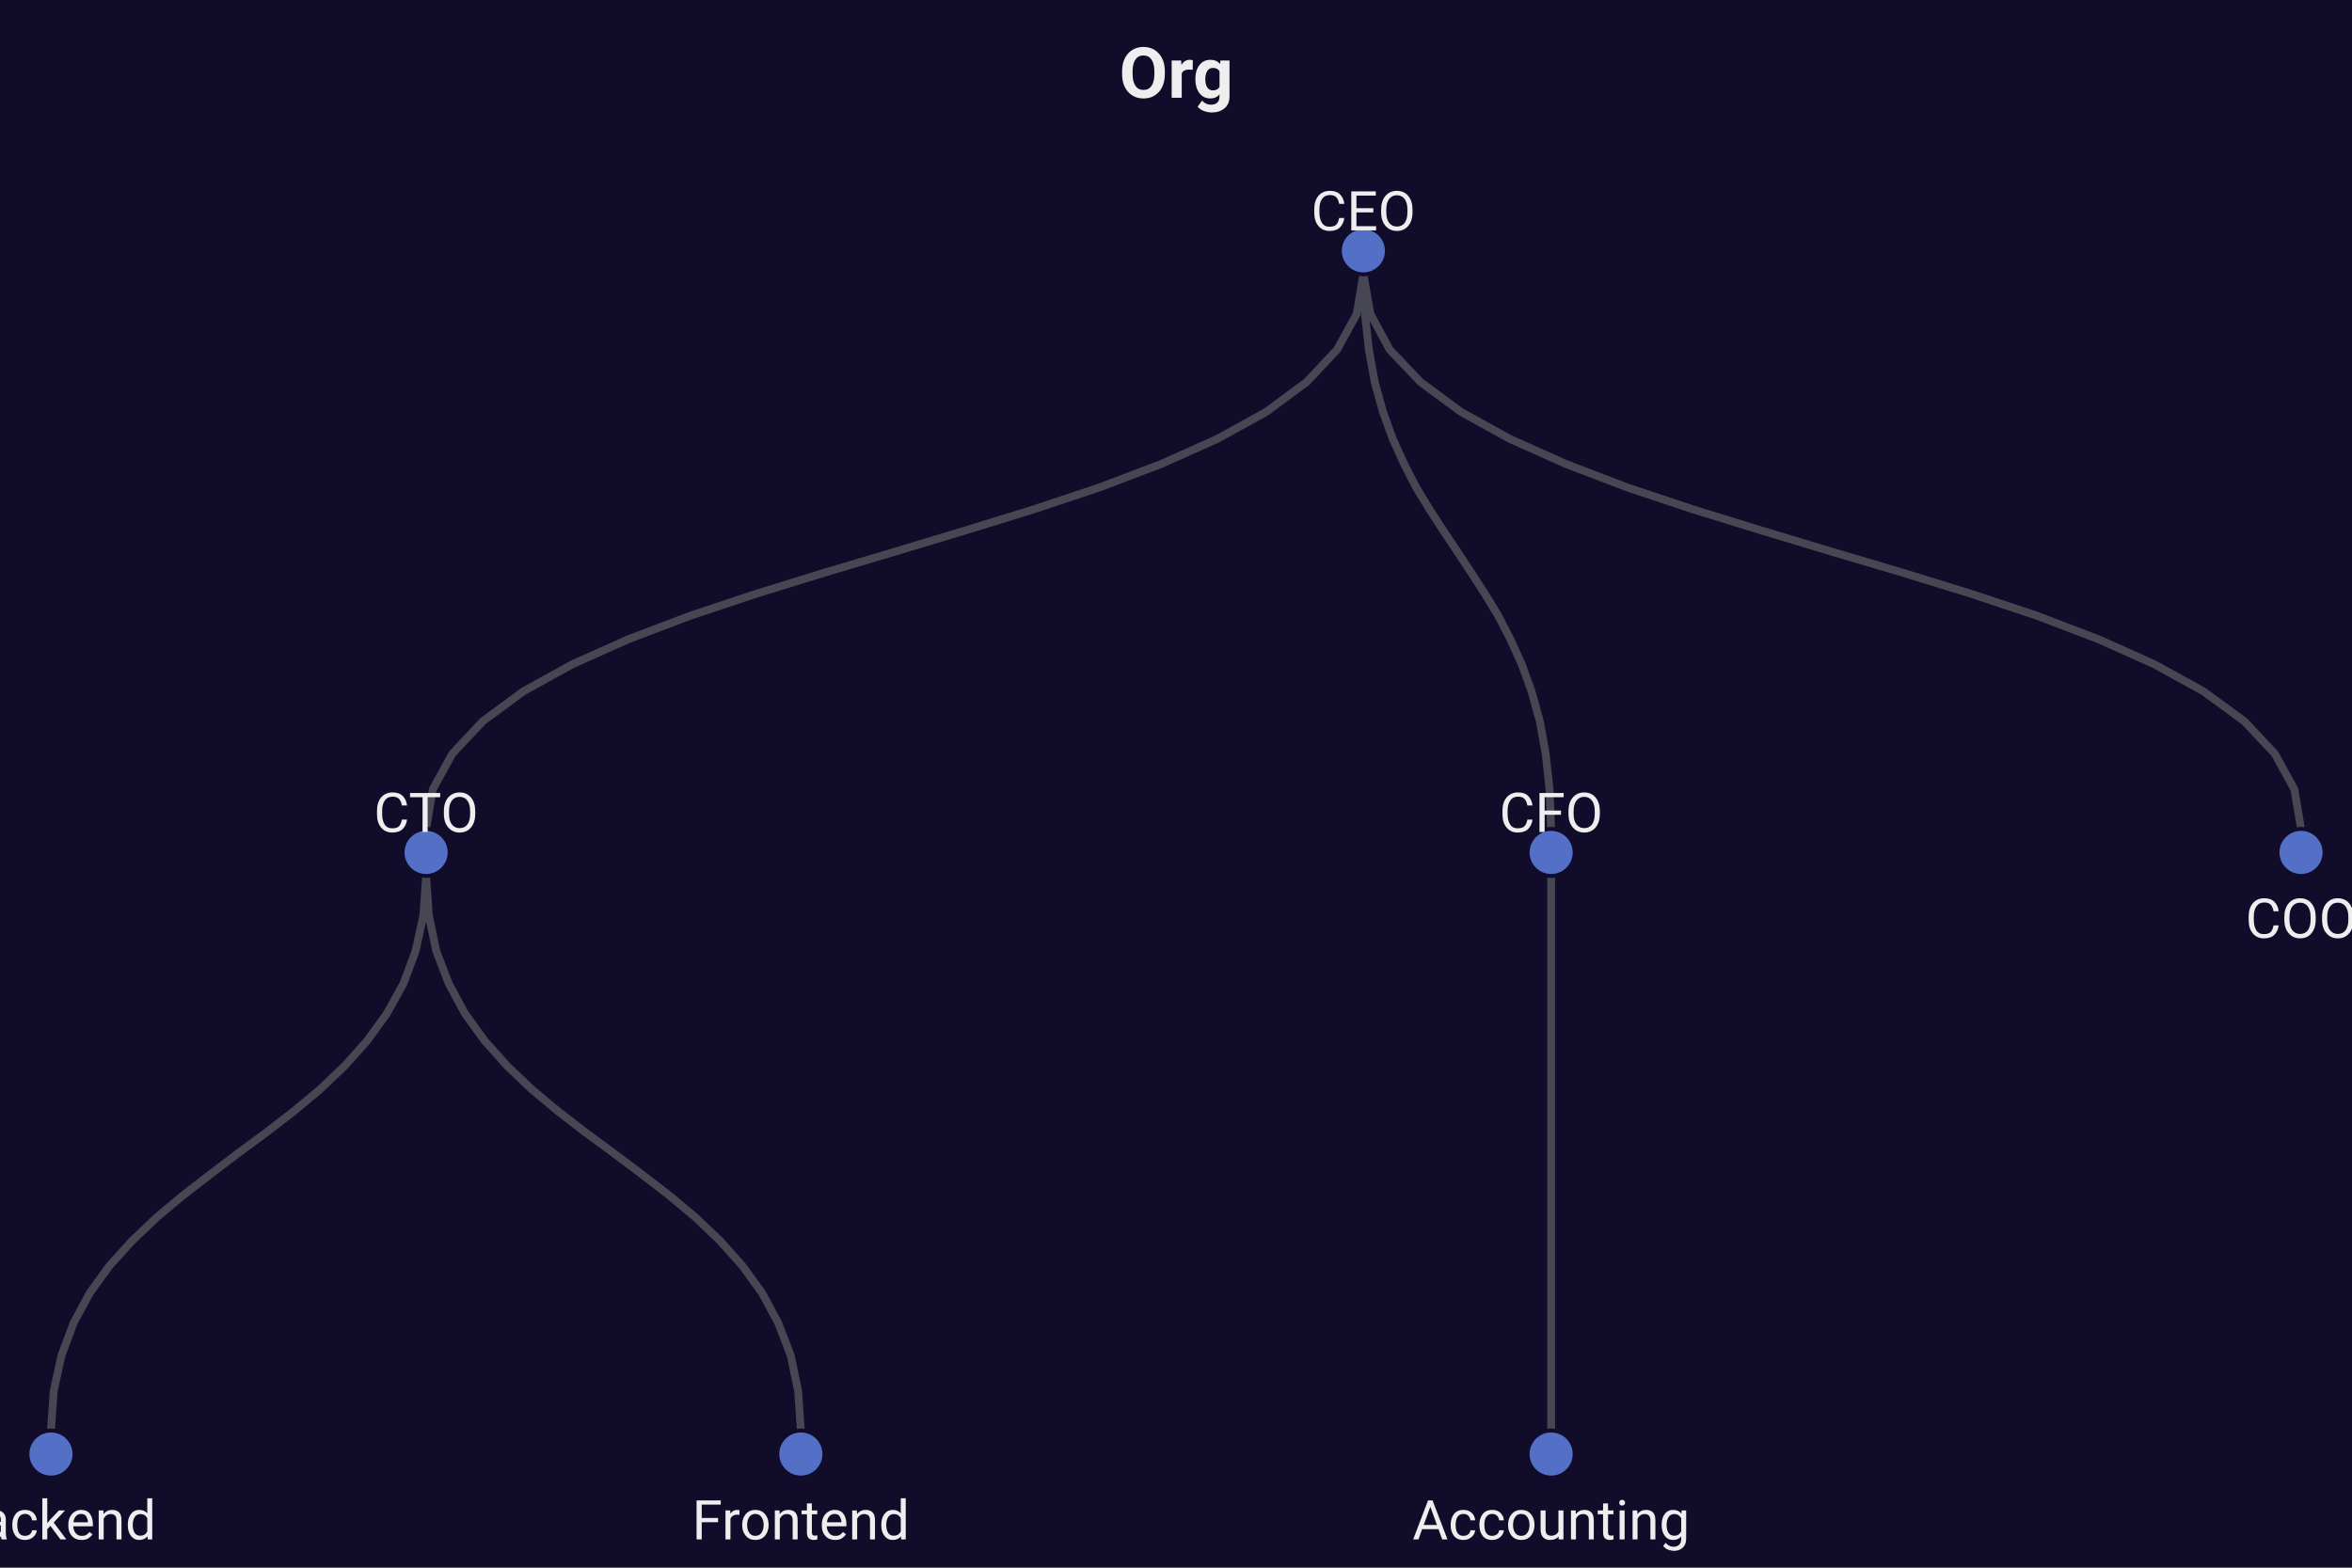
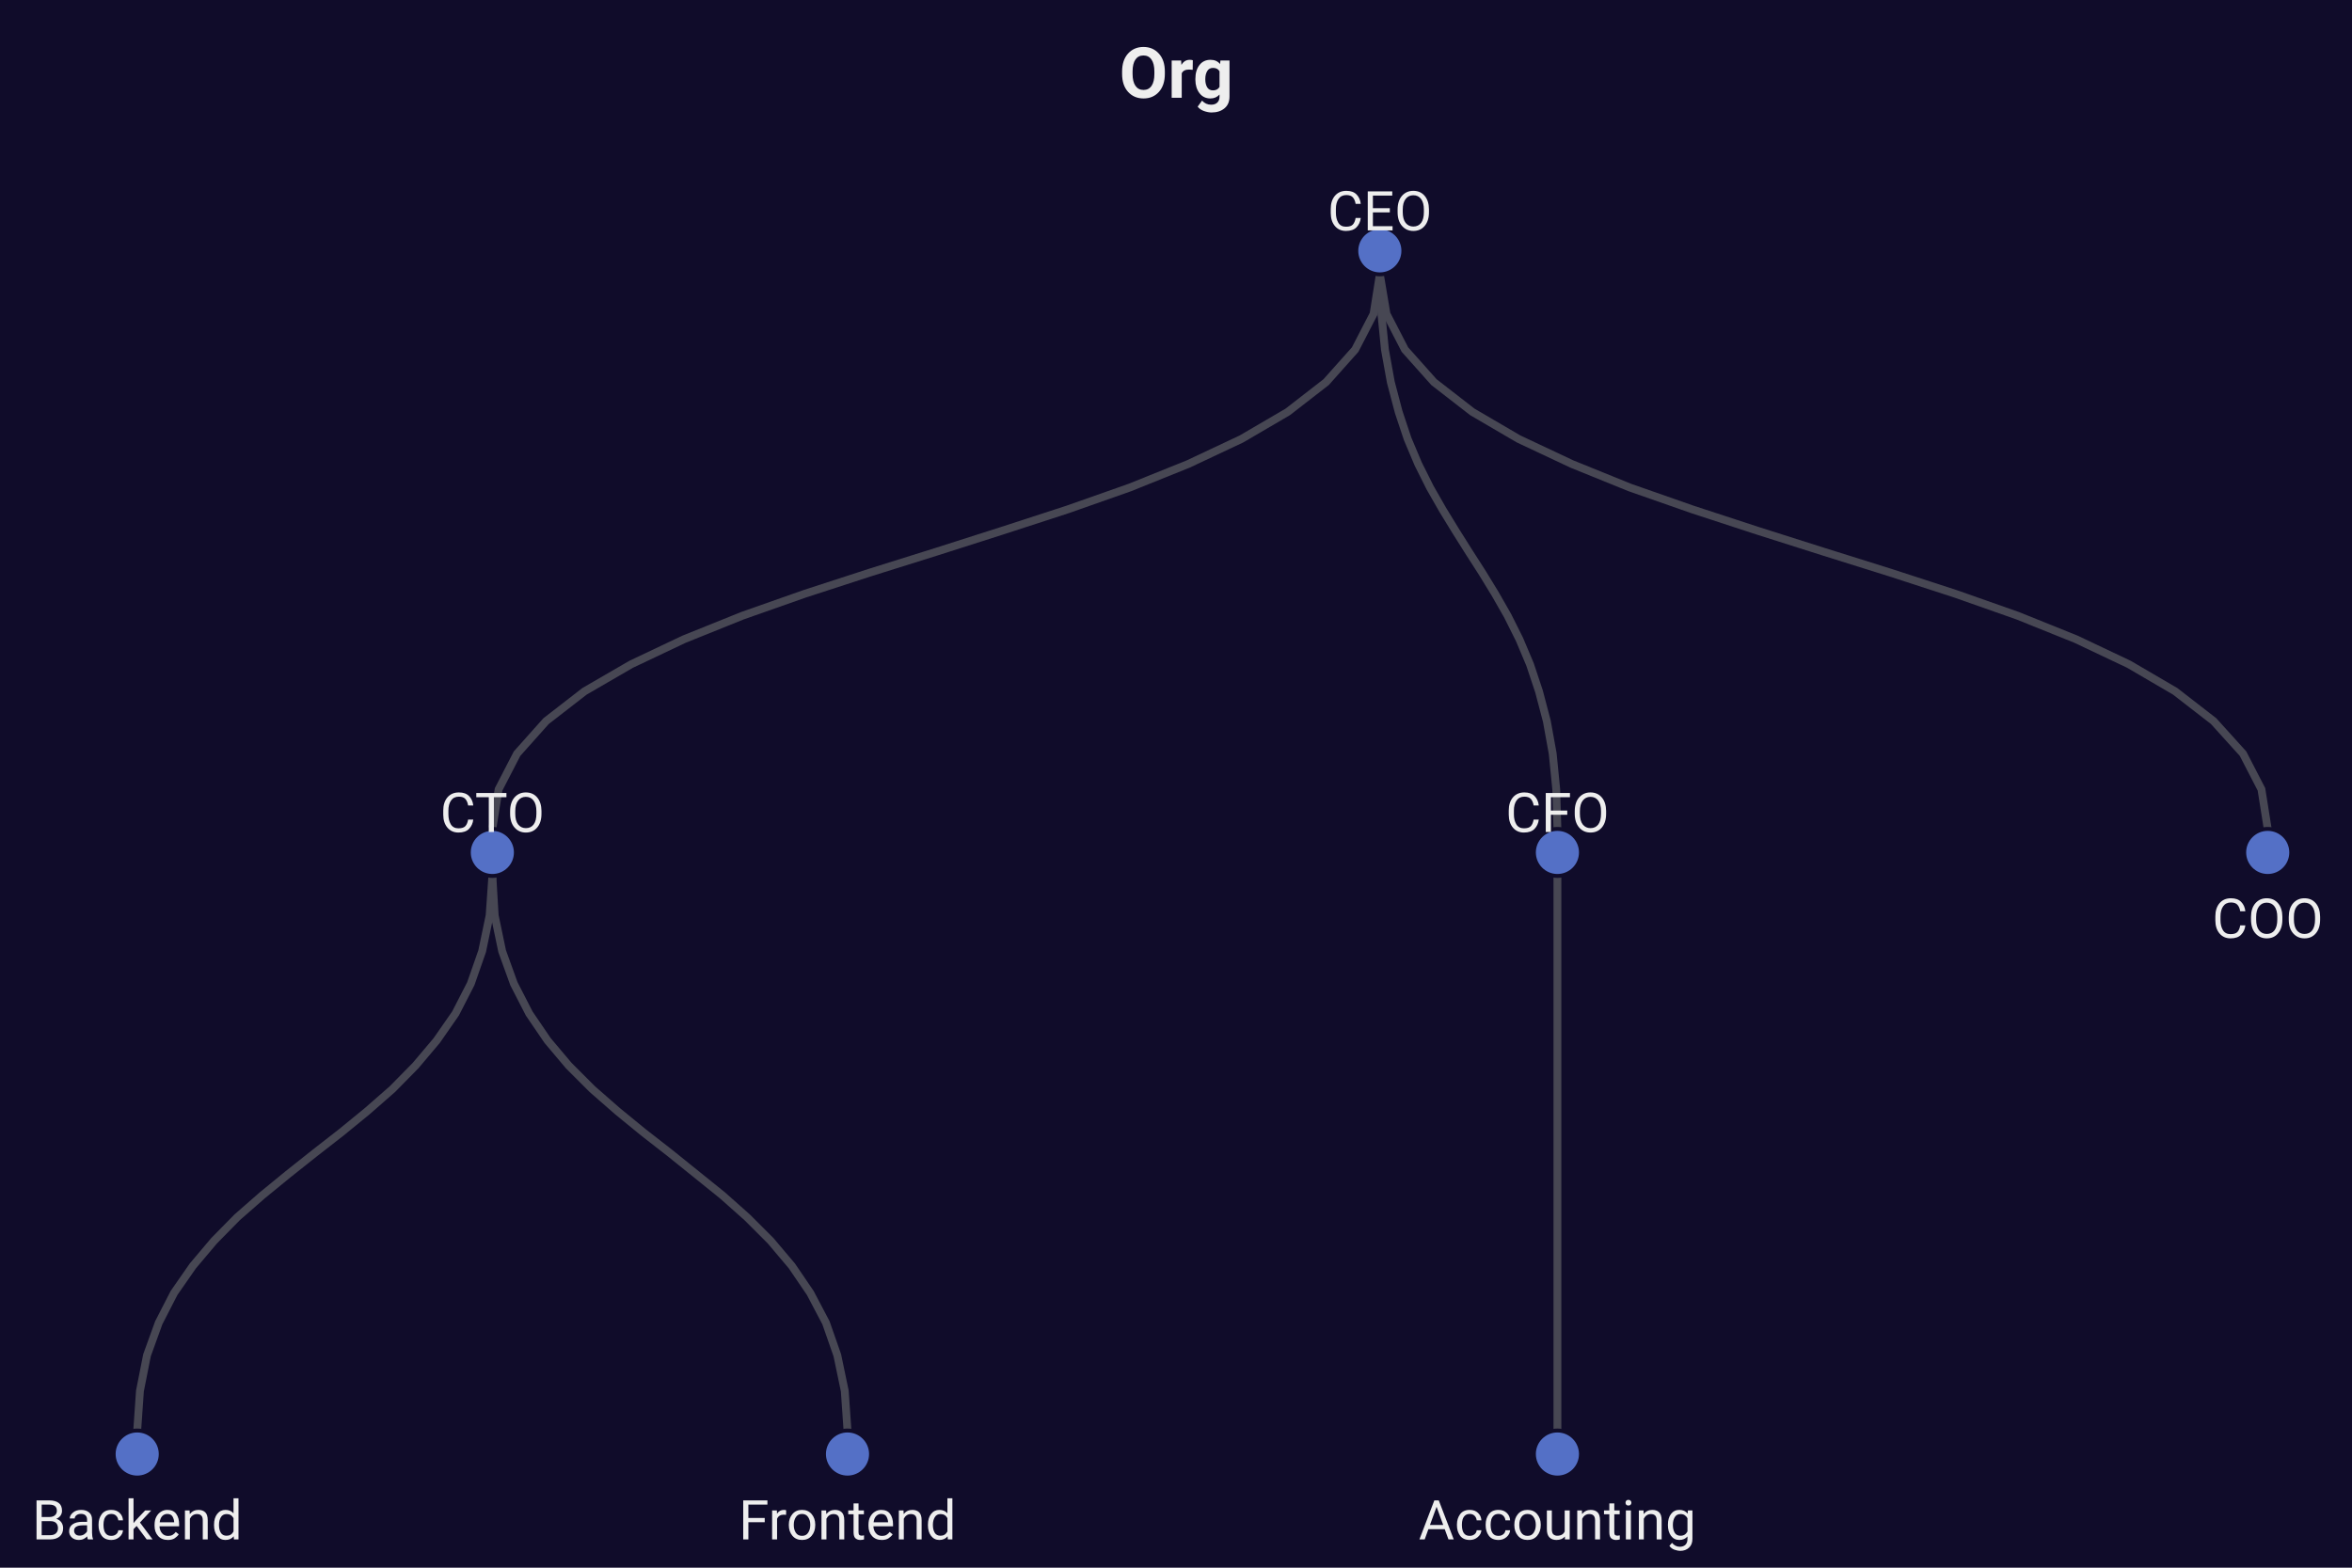
<svg xmlns="http://www.w3.org/2000/svg" width="600" height="400" viewBox="0 0 600 400">
  <rect x="0" y="0" width="600" height="400" fill="#100C2A" />
  <text font-size="18" x="285.5" y="5" dy="15" font-weight="bold" dominant-baseline="middle" font-family="Roboto" fill="#EEEEEE">
Org
</text>
-   <polyline fill="none" stroke-width="2" points="347.8,70 346.1,80.1 341.1,89.2 333.3,97.5 323,105.1 310.5,112 296.2,118.4 280.4,124.4 263.6,130 246.1,135.4 228.2,140.8 210.4,146.1 192.9,151.5 176.1,157.1 160.3,163.1 146,169.5 133.5,176.4 123.2,184 115.4,192.3 110.4,201.4 108.7,211.5" stroke="#474753" />
-   <polyline fill="none" stroke-width="2" points="108.7,223.5 108,233.6 106,242.7 102.9,251 98.7,258.6 93.7,265.5 88,271.9 81.7,277.9 75,283.5 68,288.9 60.8,294.2 53.7,299.6 46.7,305 40,310.6 33.7,316.6 27.9,323 22.9,329.9 18.8,337.5 15.7,345.8 13.7,354.9 13,365" stroke="#474753" />
-   <polyline fill="none" stroke-width="2" points="108.7,223.5 109.4,233.6 111.3,242.7 114.5,251 118.6,258.6 123.6,265.5 129.3,271.9 135.6,277.9 142.3,283.5 149.3,288.9 156.5,294.2 163.7,299.6 170.7,305 177.4,310.6 183.7,316.6 189.4,323 194.4,329.9 198.5,337.5 201.7,345.8 203.6,354.9 204.3,365" stroke="#474753" />
-   <polyline fill="none" stroke-width="2" points="347.8,70 348.2,80.1 349.2,89.2 350.7,97.5 352.8,105.1 355.3,112 358.2,118.4 361.3,124.4 364.7,130 368.2,135.4 371.8,140.8 375.3,146.1 378.8,151.5 382.2,157.1 385.3,163.1 388.2,169.5 390.7,176.4 392.8,184 394.3,192.3 395.3,201.4 395.7,211.5" stroke="#474753" />
-   <polyline fill="none" stroke-width="2" points="395.7,223.5 395.7,233.6 395.7,242.7 395.7,251 395.7,258.6 395.7,265.5 395.7,271.9 395.7,277.9 395.7,283.5 395.7,288.9 395.7,294.2 395.7,299.6 395.7,305 395.7,310.6 395.7,316.6 395.7,323 395.7,329.9 395.7,337.5 395.7,345.8 395.7,354.9 395.7,365" stroke="#474753" />
-   <polyline fill="none" stroke-width="2" points="347.8,70 349.6,80.1 354.5,89.2 362.4,97.5 372.7,105.1 385.2,112 399.5,118.4 415.2,124.4 432,130 449.5,135.4 467.4,140.8 485.3,146.1 502.8,151.5 519.6,157.1 535.3,163.1 549.6,169.5 562.1,176.4 572.5,184 580.3,192.3 585.3,201.4 587,211.5" stroke="#474753" />
-   <circle cx="347.8" cy="64" r="6" stroke-width="1" stroke="#100C2A" fill="#5470C6" data-name="CEO" data-value="20" data-depth="0" />
-   <circle cx="108.7" cy="217.5" r="6" stroke-width="1" stroke="#100C2A" fill="#5470C6" data-name="CTO" data-value="13" data-depth="1" />
-   <circle cx="13" cy="371" r="6" stroke-width="1" stroke="#100C2A" fill="#5470C6" data-name="Backend" data-value="8" data-depth="2" />
-   <circle cx="204.3" cy="371" r="6" stroke-width="1" stroke="#100C2A" fill="#5470C6" data-name="Frontend" data-value="5" data-depth="2" />
-   <circle cx="395.7" cy="217.5" r="6" stroke-width="1" stroke="#100C2A" fill="#5470C6" data-name="CFO" data-value="3" data-depth="1" />
-   <circle cx="395.7" cy="371" r="6" stroke-width="1" stroke="#100C2A" fill="#5470C6" data-name="Accounting" data-value="3" data-depth="2" />
-   <circle cx="587" cy="217.5" r="6" stroke-width="1" stroke="#100C2A" fill="#5470C6" data-name="COO" data-value="4" data-depth="1" />
-   <text font-size="14" x="347.8" y="54" dominant-baseline="central" text-anchor="middle" font-family="Roboto" fill="#EEEEEE">
+   <polyline fill="none" stroke-width="2" points="352,70 350.4,80.1 345.7,89.2 338.3,97.5 328.5,105.1 316.7,112 303.1,118.4 288.2,124.4 272.3,130 255.7,135.4 238.8,140.8 221.9,146.1 205.3,151.5 189.4,157.1 174.5,163.1 161,169.5 149.1,176.4 139.3,184 131.9,192.3 127.2,201.4 125.6,211.5" stroke="#474753" />
+   <polyline fill="none" stroke-width="2" points="125.6,223.5 124.9,233.6 123,242.7 120.1,251 116.2,258.6 111.4,265.5 106,271.9 100.1,277.9 93.7,283.5 87.1,288.9 80.3,294.2 73.5,299.6 66.9,305 60.5,310.6 54.6,316.6 49.2,323 44.4,329.9 40.5,337.5 37.5,345.8 35.7,354.9 35,365" stroke="#474753" />
+   <polyline fill="none" stroke-width="2" points="125.6,223.5 126.2,233.6 128.1,242.7 131.1,251 135,258.6 139.7,265.5 145.1,271.9 151.1,277.9 157.5,283.5 164.1,288.9 170.9,294.2 177.6,299.6 184.3,305 190.6,310.6 196.6,316.6 202,323 206.7,329.9 210.7,337.5 213.6,345.8 215.5,354.9 216.2,365" stroke="#474753" />
+   <polyline fill="none" stroke-width="2" points="352,70 352.4,80.1 353.3,89.2 354.8,97.5 356.8,105.1 359.1,112 361.8,118.4 364.8,124.4 368,130 371.3,135.4 374.7,140.8 378.1,146.1 381.4,151.5 384.6,157.1 387.6,163.1 390.3,169.5 392.6,176.4 394.6,184 396.1,192.3 397,201.4 397.3,211.5" stroke="#474753" />
+   <polyline fill="none" stroke-width="2" points="397.3,223.5 397.3,233.6 397.3,242.7 397.3,251 397.3,258.6 397.3,265.5 397.3,271.9 397.3,277.9 397.3,283.5 397.3,288.9 397.3,294.2 397.3,299.6 397.3,305 397.3,310.6 397.3,316.6 397.3,323 397.3,329.9 397.3,337.5 397.3,345.8 397.3,354.9 397.3,365" stroke="#474753" />
+   <polyline fill="none" stroke-width="2" points="352,70 353.7,80.1 358.4,89.2 365.8,97.5 375.6,105.1 387.4,112 401,118.4 415.8,124.4 431.8,130 448.3,135.4 465.3,140.8 482.2,146.1 498.8,151.5 514.7,157.1 529.6,163.1 543.1,169.5 554.9,176.4 564.7,184 572.2,192.3 576.9,201.4 578.5,211.5" stroke="#474753" />
+   <circle cx="352" cy="64" r="6" stroke-width="1" stroke="#100C2A" fill="#5470C6" data-name="CEO" data-value="20" data-depth="0" />
+   <circle cx="125.6" cy="217.5" r="6" stroke-width="1" stroke="#100C2A" fill="#5470C6" data-name="CTO" data-value="13" data-depth="1" />
+   <circle cx="35" cy="371" r="6" stroke-width="1" stroke="#100C2A" fill="#5470C6" data-name="Backend" data-value="8" data-depth="2" />
+   <circle cx="216.2" cy="371" r="6" stroke-width="1" stroke="#100C2A" fill="#5470C6" data-name="Frontend" data-value="5" data-depth="2" />
+   <circle cx="397.3" cy="217.5" r="6" stroke-width="1" stroke="#100C2A" fill="#5470C6" data-name="CFO" data-value="3" data-depth="1" />
+   <circle cx="397.3" cy="371" r="6" stroke-width="1" stroke="#100C2A" fill="#5470C6" data-name="Accounting" data-value="3" data-depth="2" />
+   <circle cx="578.5" cy="217.5" r="6" stroke-width="1" stroke="#100C2A" fill="#5470C6" data-name="COO" data-value="4" data-depth="1" />
+   <text font-size="14" x="352" y="54" dominant-baseline="central" text-anchor="middle" font-family="Roboto" fill="#EEEEEE">
CEO
</text>
-   <text font-size="14" x="108.7" y="207.5" dominant-baseline="central" text-anchor="middle" font-family="Roboto" fill="#EEEEEE">
+   <text font-size="14" x="125.6" y="207.5" dominant-baseline="central" text-anchor="middle" font-family="Roboto" fill="#EEEEEE">
CTO
</text>
-   <text font-size="14" x="13" y="388" dominant-baseline="central" text-anchor="middle" font-family="Roboto" fill="#EEEEEE">
+   <text font-size="14" x="35" y="388" dominant-baseline="central" text-anchor="middle" font-family="Roboto" fill="#EEEEEE">
Backend
</text>
-   <text font-size="14" x="204.3" y="388" dominant-baseline="central" text-anchor="middle" font-family="Roboto" fill="#EEEEEE">
+   <text font-size="14" x="216.2" y="388" dominant-baseline="central" text-anchor="middle" font-family="Roboto" fill="#EEEEEE">
Frontend
</text>
-   <text font-size="14" x="395.7" y="207.5" dominant-baseline="central" text-anchor="middle" font-family="Roboto" fill="#EEEEEE">
+   <text font-size="14" x="397.3" y="207.5" dominant-baseline="central" text-anchor="middle" font-family="Roboto" fill="#EEEEEE">
CFO
</text>
-   <text font-size="14" x="395.7" y="388" dominant-baseline="central" text-anchor="middle" font-family="Roboto" fill="#EEEEEE">
+   <text font-size="14" x="397.3" y="388" dominant-baseline="central" text-anchor="middle" font-family="Roboto" fill="#EEEEEE">
Accounting
</text>
-   <text font-size="14" x="587" y="234.5" dominant-baseline="central" text-anchor="middle" font-family="Roboto" fill="#EEEEEE">
+   <text font-size="14" x="578.5" y="234.5" dominant-baseline="central" text-anchor="middle" font-family="Roboto" fill="#EEEEEE">
COO
</text>
</svg>
